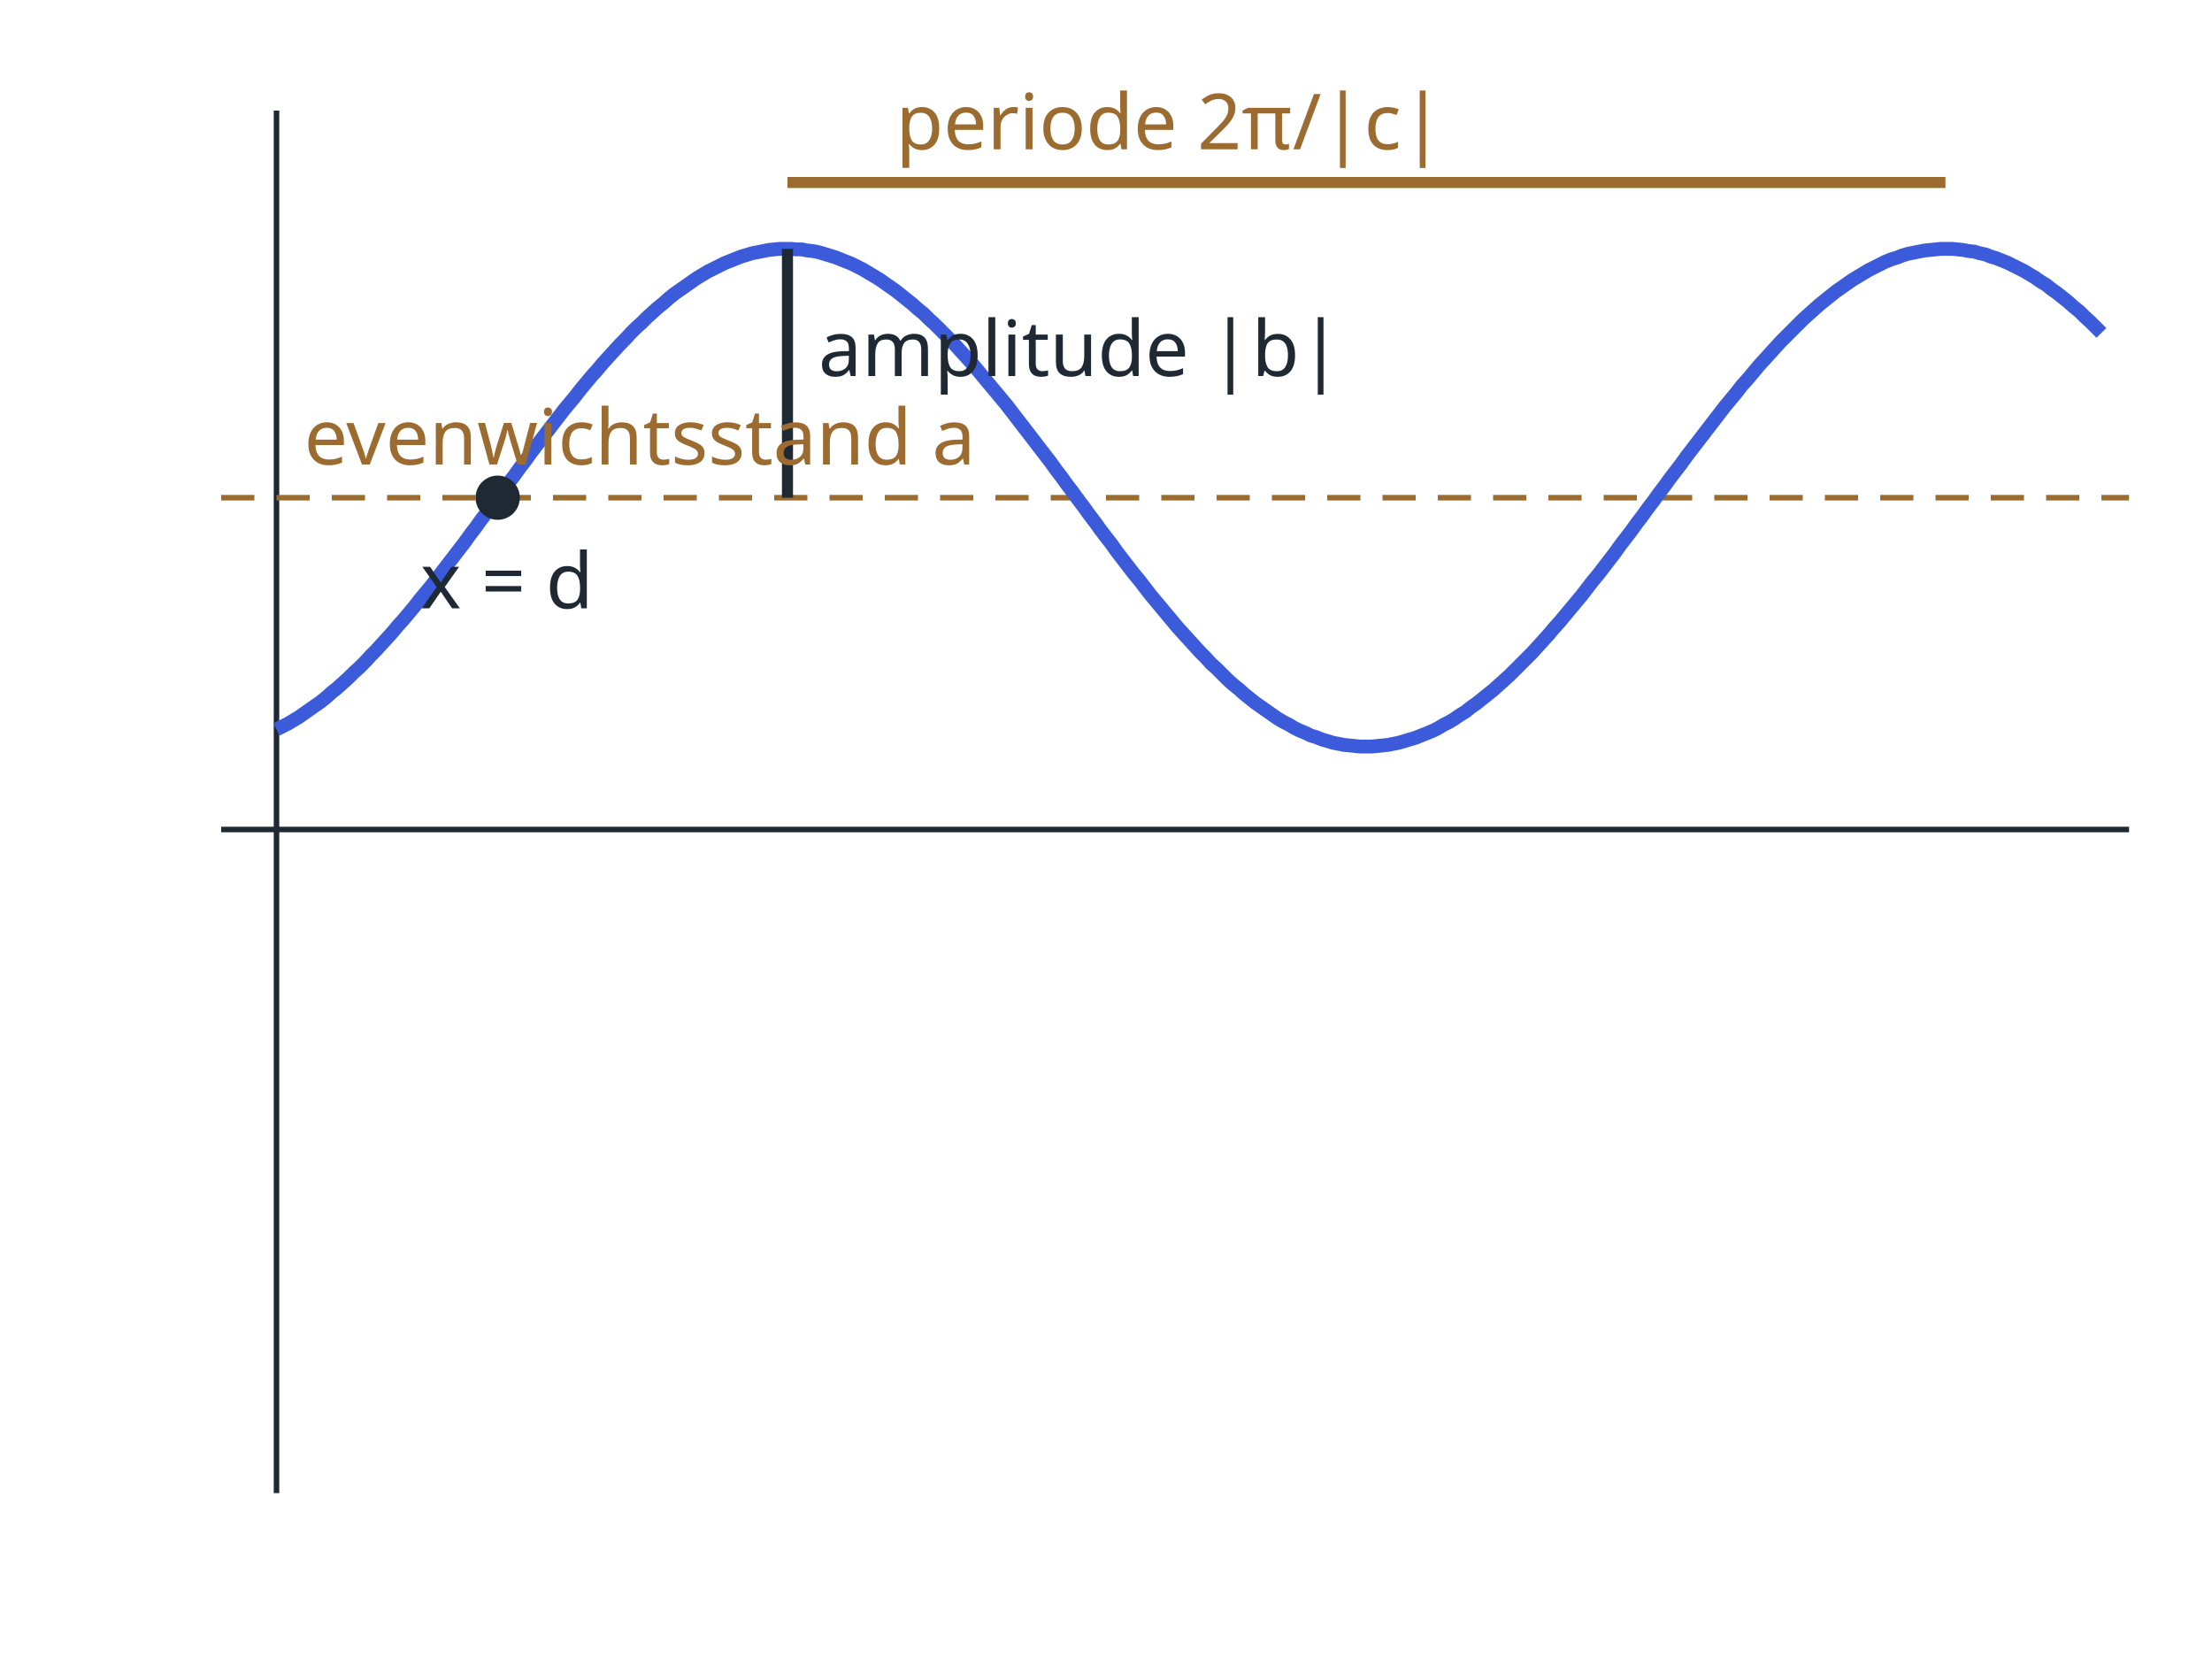
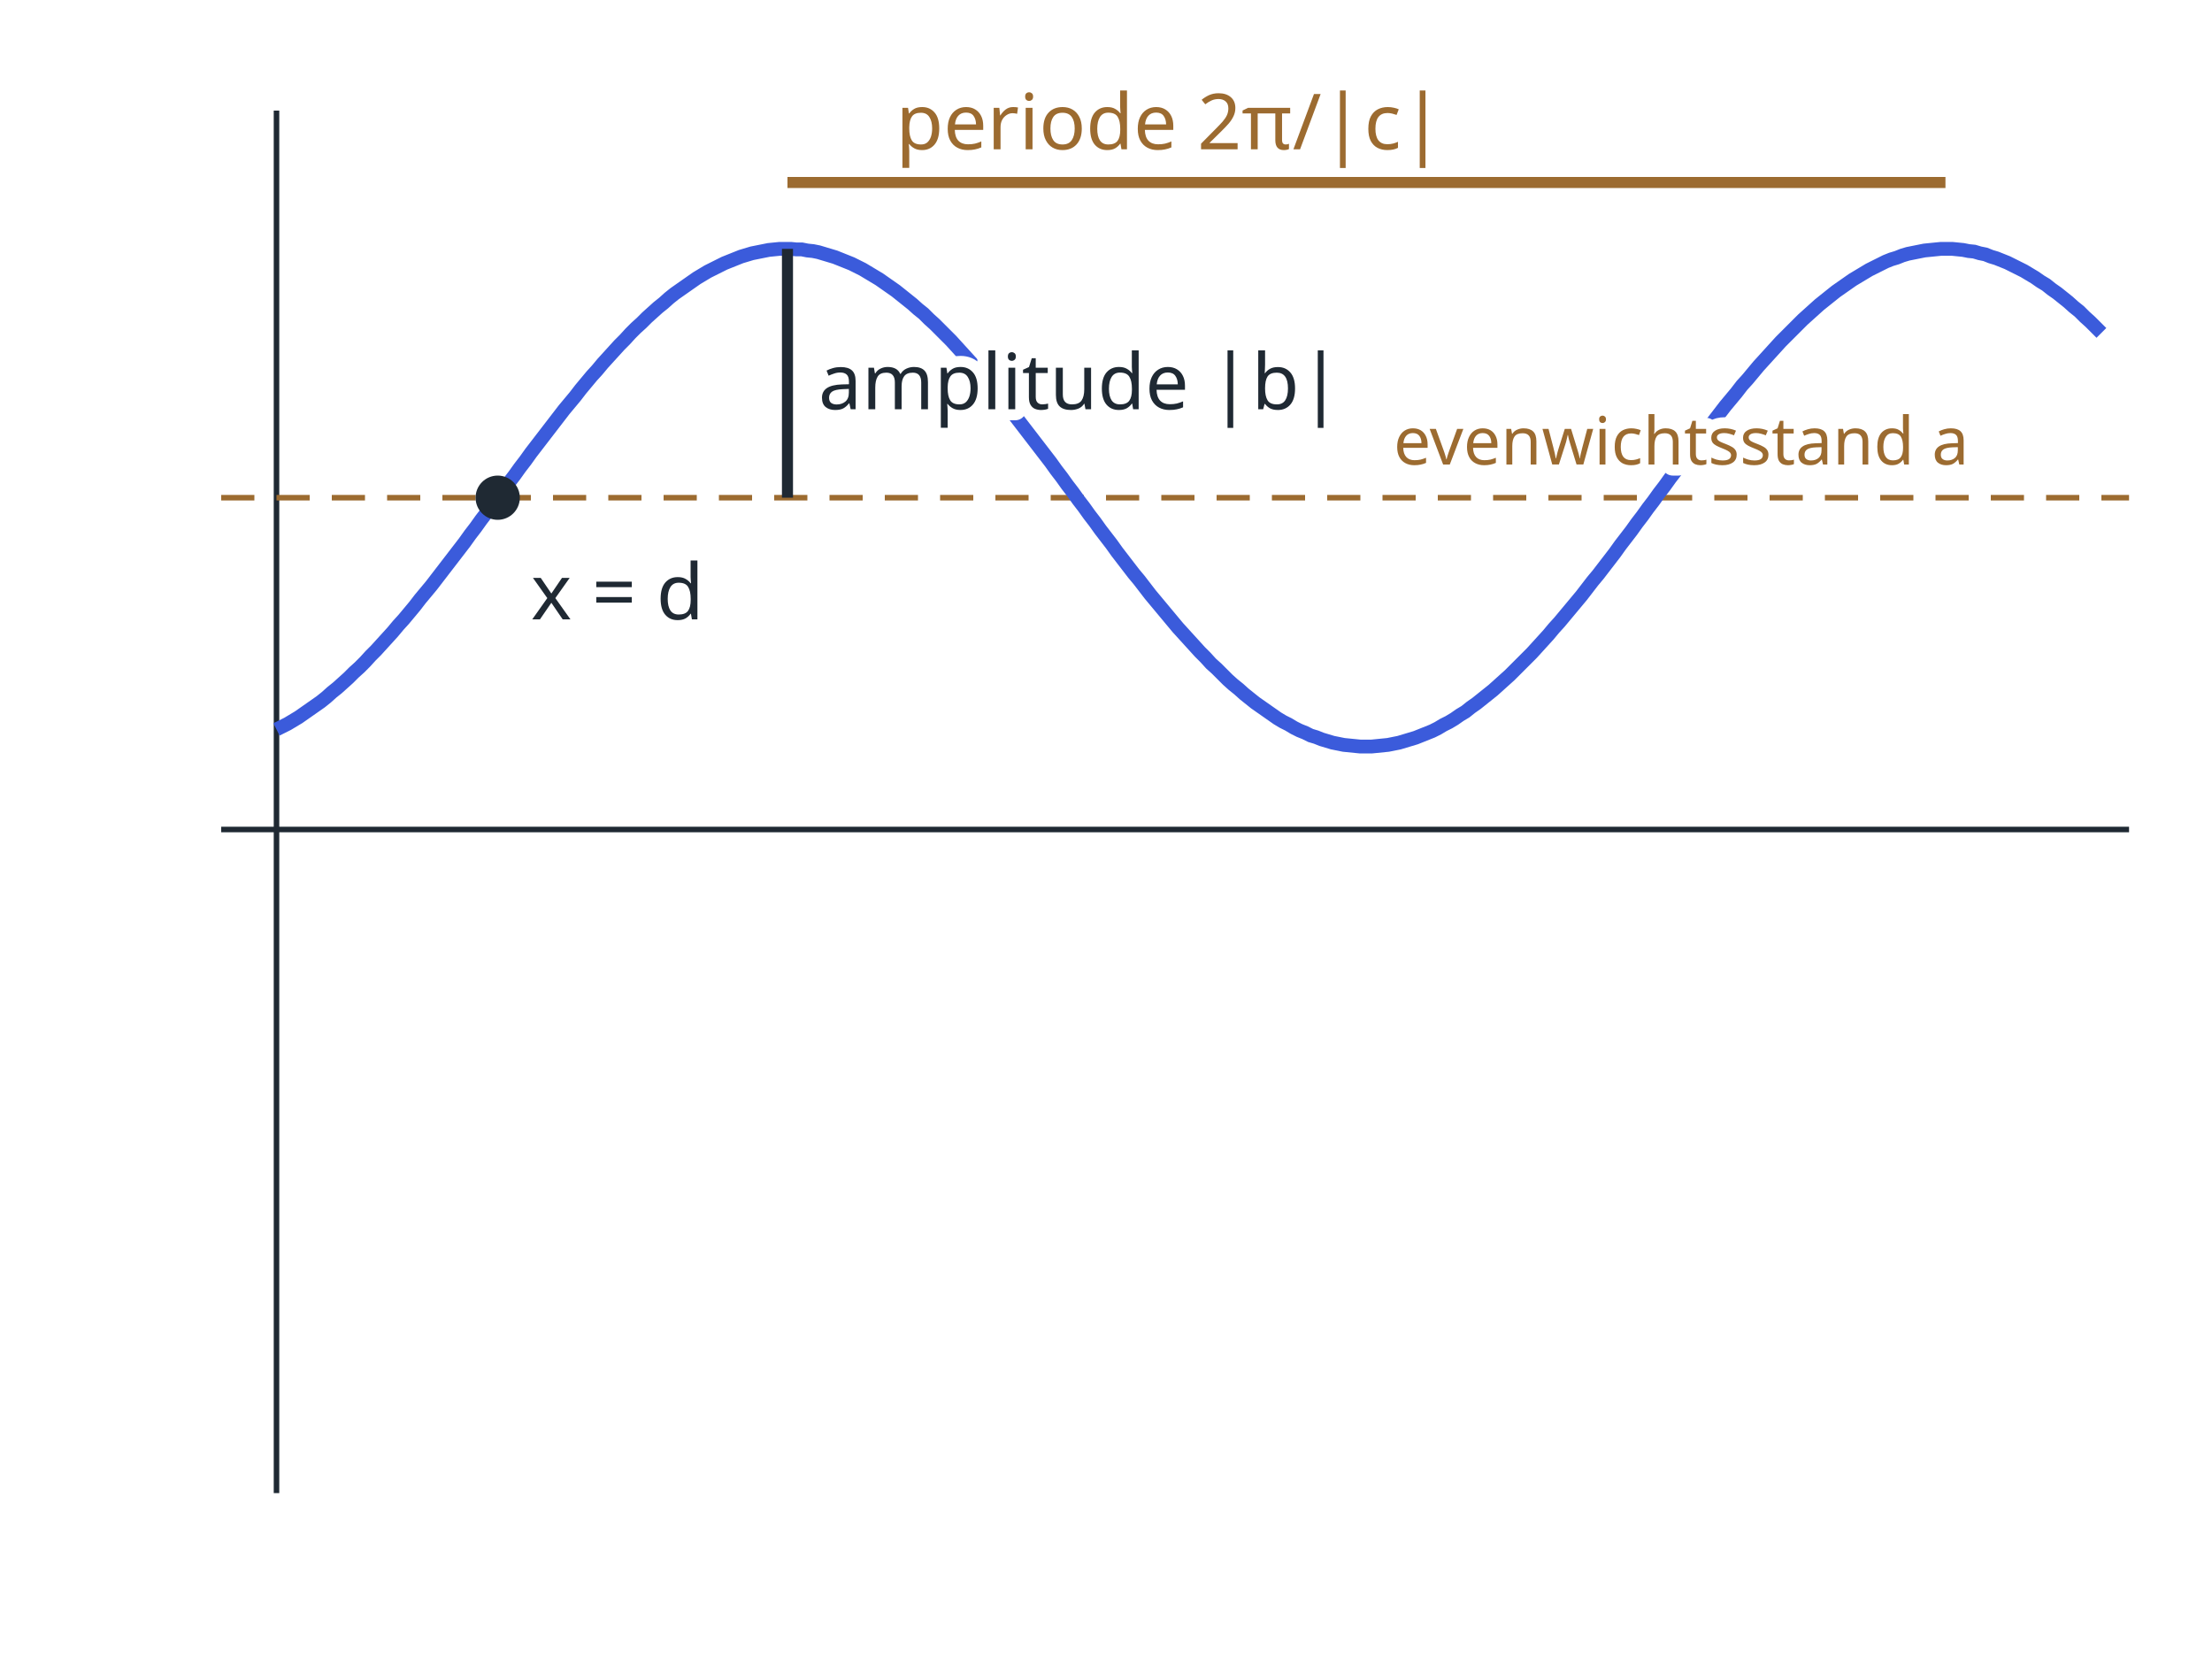
<svg xmlns="http://www.w3.org/2000/svg" viewBox="0 0 400 300" font-family="sans-serif" font-size="14">
  <rect width="100%" height="100%" fill="#ffffff" />
  <line x1="40" y1="150" x2="385" y2="150" stroke="#1f2933" />
  <line x1="50" y1="20" x2="50" y2="270" stroke="#1f2933" />
  <line x1="40" y1="90" x2="385" y2="90" stroke="#9c6b30" stroke-dasharray="6 4" />
  <polyline points="50.0,131.9 51.0,131.4 52.0,130.9 53.0,130.3 54.0,129.7 55.0,129.0 56.0,128.3 57.0,127.6 58.0,126.9 59.0,126.1 60.0,125.2 61.0,124.4 62.0,123.5 63.0,122.6 64.0,121.6 65.0,120.7 66.0,119.7 67.0,118.6 68.0,117.6 69.0,116.5 70.0,115.4 71.0,114.3 72.0,113.1 73.0,112.0 74.0,110.8 75.0,109.6 76.0,108.3 77.0,107.1 78.0,105.9 79.0,104.6 80.0,103.3 81.0,102.0 82.0,100.7 83.0,99.4 84.0,98.1 85.0,96.7 86.0,95.4 87.0,94.0 88.0,92.7 89.0,91.3 90.0,90.0 91.0,88.7 92.0,87.3 93.0,86.0 94.0,84.6 95.0,83.3 96.0,81.9 97.0,80.6 98.0,79.3 99.0,78.0 100.0,76.7 101.0,75.4 102.0,74.1 103.0,72.9 104.0,71.7 105.0,70.4 106.0,69.2 107.0,68.0 108.0,66.9 109.0,65.7 110.0,64.6 111.0,63.5 112.0,62.4 113.0,61.4 114.0,60.3 115.0,59.3 116.0,58.4 117.0,57.4 118.0,56.5 119.0,55.6 120.0,54.8 121.0,53.9 122.0,53.1 123.0,52.4 124.0,51.7 125.0,51.0 126.0,50.3 127.0,49.7 128.0,49.1 129.0,48.6 130.0,48.1 131.0,47.6 132.0,47.2 133.0,46.8 134.0,46.4 135.0,46.1 136.0,45.8 137.0,45.6 138.0,45.4 139.0,45.2 140.0,45.1 141.0,45.0 142.0,45.0 143.0,45.0 144.0,45.1 145.0,45.1 146.0,45.3 147.0,45.4 148.0,45.6 149.0,45.9 150.0,46.2 151.0,46.5 152.0,46.9 153.0,47.3 154.0,47.7 155.0,48.2 156.0,48.7 157.0,49.3 158.0,49.9 159.0,50.5 160.0,51.2 161.0,51.9 162.0,52.6 163.0,53.4 164.0,54.2 165.0,55.0 166.0,55.9 167.0,56.7 168.0,57.7 169.0,58.6 170.0,59.6 171.0,60.6 172.0,61.6 173.0,62.7 174.0,63.8 175.0,64.9 176.0,66.0 177.0,67.2 178.0,68.4 179.0,69.6 180.0,70.8 181.0,72.0 182.0,73.2 183.0,74.5 184.0,75.8 185.0,77.1 186.0,78.4 187.0,79.7 188.0,81.0 189.0,82.3 190.0,83.6 191.0,85.0 192.0,86.3 193.0,87.7 194.0,89.0 195.0,90.4 196.0,91.7 197.0,93.1 198.0,94.4 199.0,95.8 200.0,97.1 201.0,98.4 202.0,99.8 203.0,101.1 204.0,102.4 205.0,103.7 206.0,104.9 207.0,106.2 208.0,107.5 209.0,108.7 210.0,109.9 211.0,111.1 212.0,112.3 213.0,113.5 214.0,114.6 215.0,115.7 216.0,116.8 217.0,117.9 218.0,118.9 219.0,120.0 220.0,120.9 221.0,121.9 222.0,122.9 223.0,123.8 224.0,124.6 225.0,125.5 226.0,126.3 227.0,127.1 228.0,127.8 229.0,128.5 230.0,129.2 231.0,129.9 232.0,130.5 233.0,131.0 234.0,131.6 235.0,132.1 236.0,132.5 237.0,133.0 238.0,133.3 239.0,133.7 240.0,134.0 241.0,134.3 242.0,134.5 243.0,134.7 244.0,134.8 245.0,134.9 246.0,135.0 247.0,135.0 248.0,135.0 249.0,134.9 250.0,134.8 251.0,134.7 252.0,134.5 253.0,134.3 254.0,134.0 255.0,133.7 256.0,133.4 257.0,133.0 258.0,132.6 259.0,132.2 260.0,131.7 261.0,131.1 262.0,130.6 263.0,130.0 264.0,129.3 265.0,128.7 266.0,127.9 267.0,127.2 268.0,126.4 269.0,125.6 270.0,124.8 271.0,123.9 272.0,123.0 273.0,122.1 274.0,121.1 275.0,120.1 276.0,119.1 277.0,118.1 278.0,117.0 279.0,115.9 280.0,114.8 281.0,113.6 282.0,112.5 283.0,111.3 284.0,110.1 285.0,108.9 286.0,107.7 287.0,106.4 288.0,105.1 289.0,103.9 290.0,102.6 291.0,101.3 292.0,100.0 293.0,98.6 294.0,97.3 295.0,96.0 296.0,94.6 297.0,93.3 298.0,91.9 299.0,90.6 300.0,89.2 301.0,87.9 302.0,86.5 303.0,85.2 304.0,83.9 305.0,82.5 306.0,81.2 307.0,79.9 308.0,78.6 309.0,77.3 310.0,76.0 311.0,74.7 312.0,73.4 313.0,72.2 314.0,71.0 315.0,69.7 316.0,68.6 317.0,67.4 318.0,66.2 319.0,65.1 320.0,64.0 321.0,62.9 322.0,61.8 323.0,60.8 324.0,59.8 325.0,58.8 326.0,57.8 327.0,56.9 328.0,56.0 329.0,55.1 330.0,54.3 331.0,53.5 332.0,52.7 333.0,52.0 334.0,51.3 335.0,50.6 336.0,50.0 337.0,49.4 338.0,48.8 339.0,48.3 340.0,47.8 341.0,47.3 342.0,46.9 343.0,46.6 344.0,46.2 345.0,45.9 346.0,45.7 347.0,45.5 348.0,45.3 349.0,45.2 350.0,45.1 351.0,45.0 352.0,45.0 353.0,45.0 354.0,45.1 355.0,45.2 356.0,45.4 357.0,45.5 358.0,45.8 359.0,46.0 360.0,46.4 361.0,46.7 362.0,47.1 363.0,47.5 364.0,48.0 365.0,48.5 366.0,49.0 367.0,49.6 368.0,50.2 369.0,50.9 370.0,51.5 371.0,52.3 372.0,53.0 373.0,53.8 374.0,54.6 375.0,55.5 376.0,56.3 377.0,57.3 378.0,58.2 379.0,59.2 380.0,60.2" fill="none" stroke="#3b5bdb" stroke-width="2.5" />
  <line x1="142.4" y1="90" x2="142.4" y2="45.0" stroke="#1f2933" stroke-width="2" />
-   <text x="148" y="68" fill="#1f2933">amplitude |b|</text>
-   <text x="55" y="84" fill="#9c6b30">evenwichtsstand a</text>
+   <text x="148" y="74" fill="#1f2933" stroke="#ffffff" stroke-width="4" stroke-linejoin="round" paint-order="stroke">amplitude |b|</text>
+   <text x="252" y="84" fill="#9c6b30" font-size="12" stroke="#ffffff" stroke-width="4" stroke-linejoin="round" paint-order="stroke">evenwichtsstand a</text>
  <line x1="142.4" y1="33.0" x2="351.8" y2="33.0" stroke="#9c6b30" stroke-width="2" />
  <text x="162" y="27" fill="#9c6b30">periode 2π/|c|</text>
  <circle cx="90.0" cy="90" r="4" fill="#1f2933" />
-   <text x="76" y="110" fill="#1f2933">x = d</text>
+   <text x="96" y="112" fill="#1f2933" stroke="#ffffff" stroke-width="4" stroke-linejoin="round" paint-order="stroke">x = d</text>
</svg>
